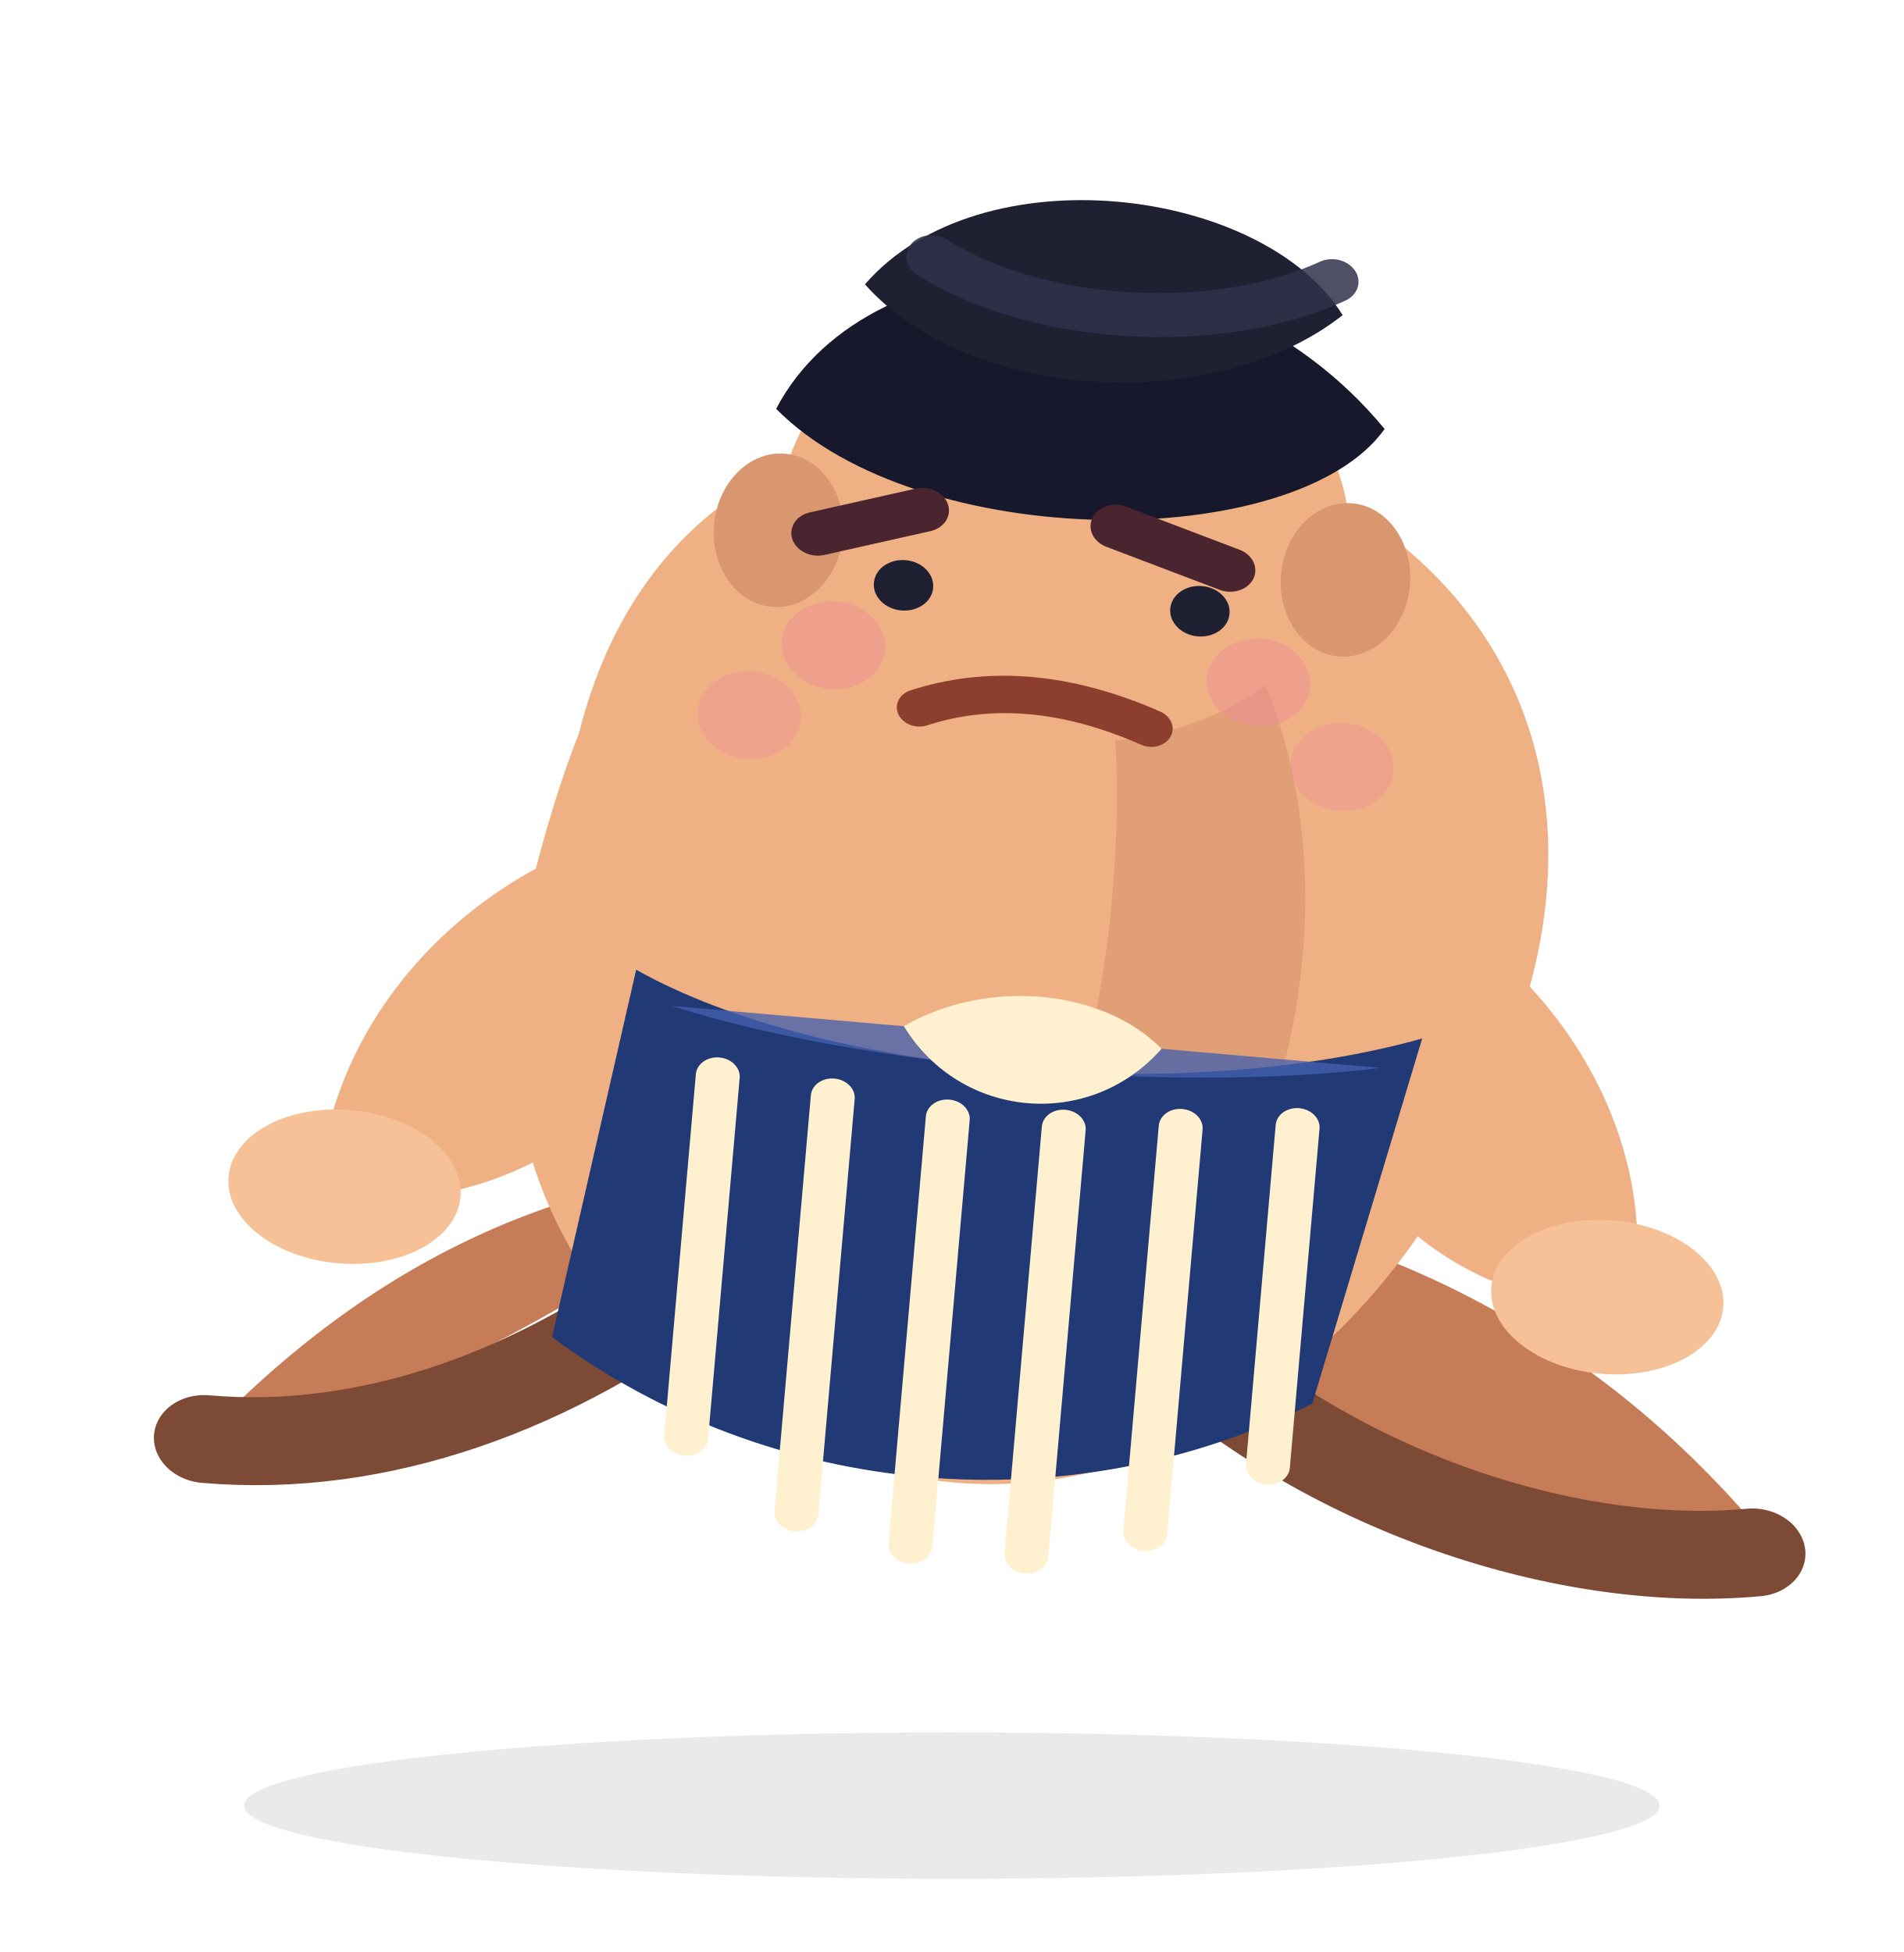
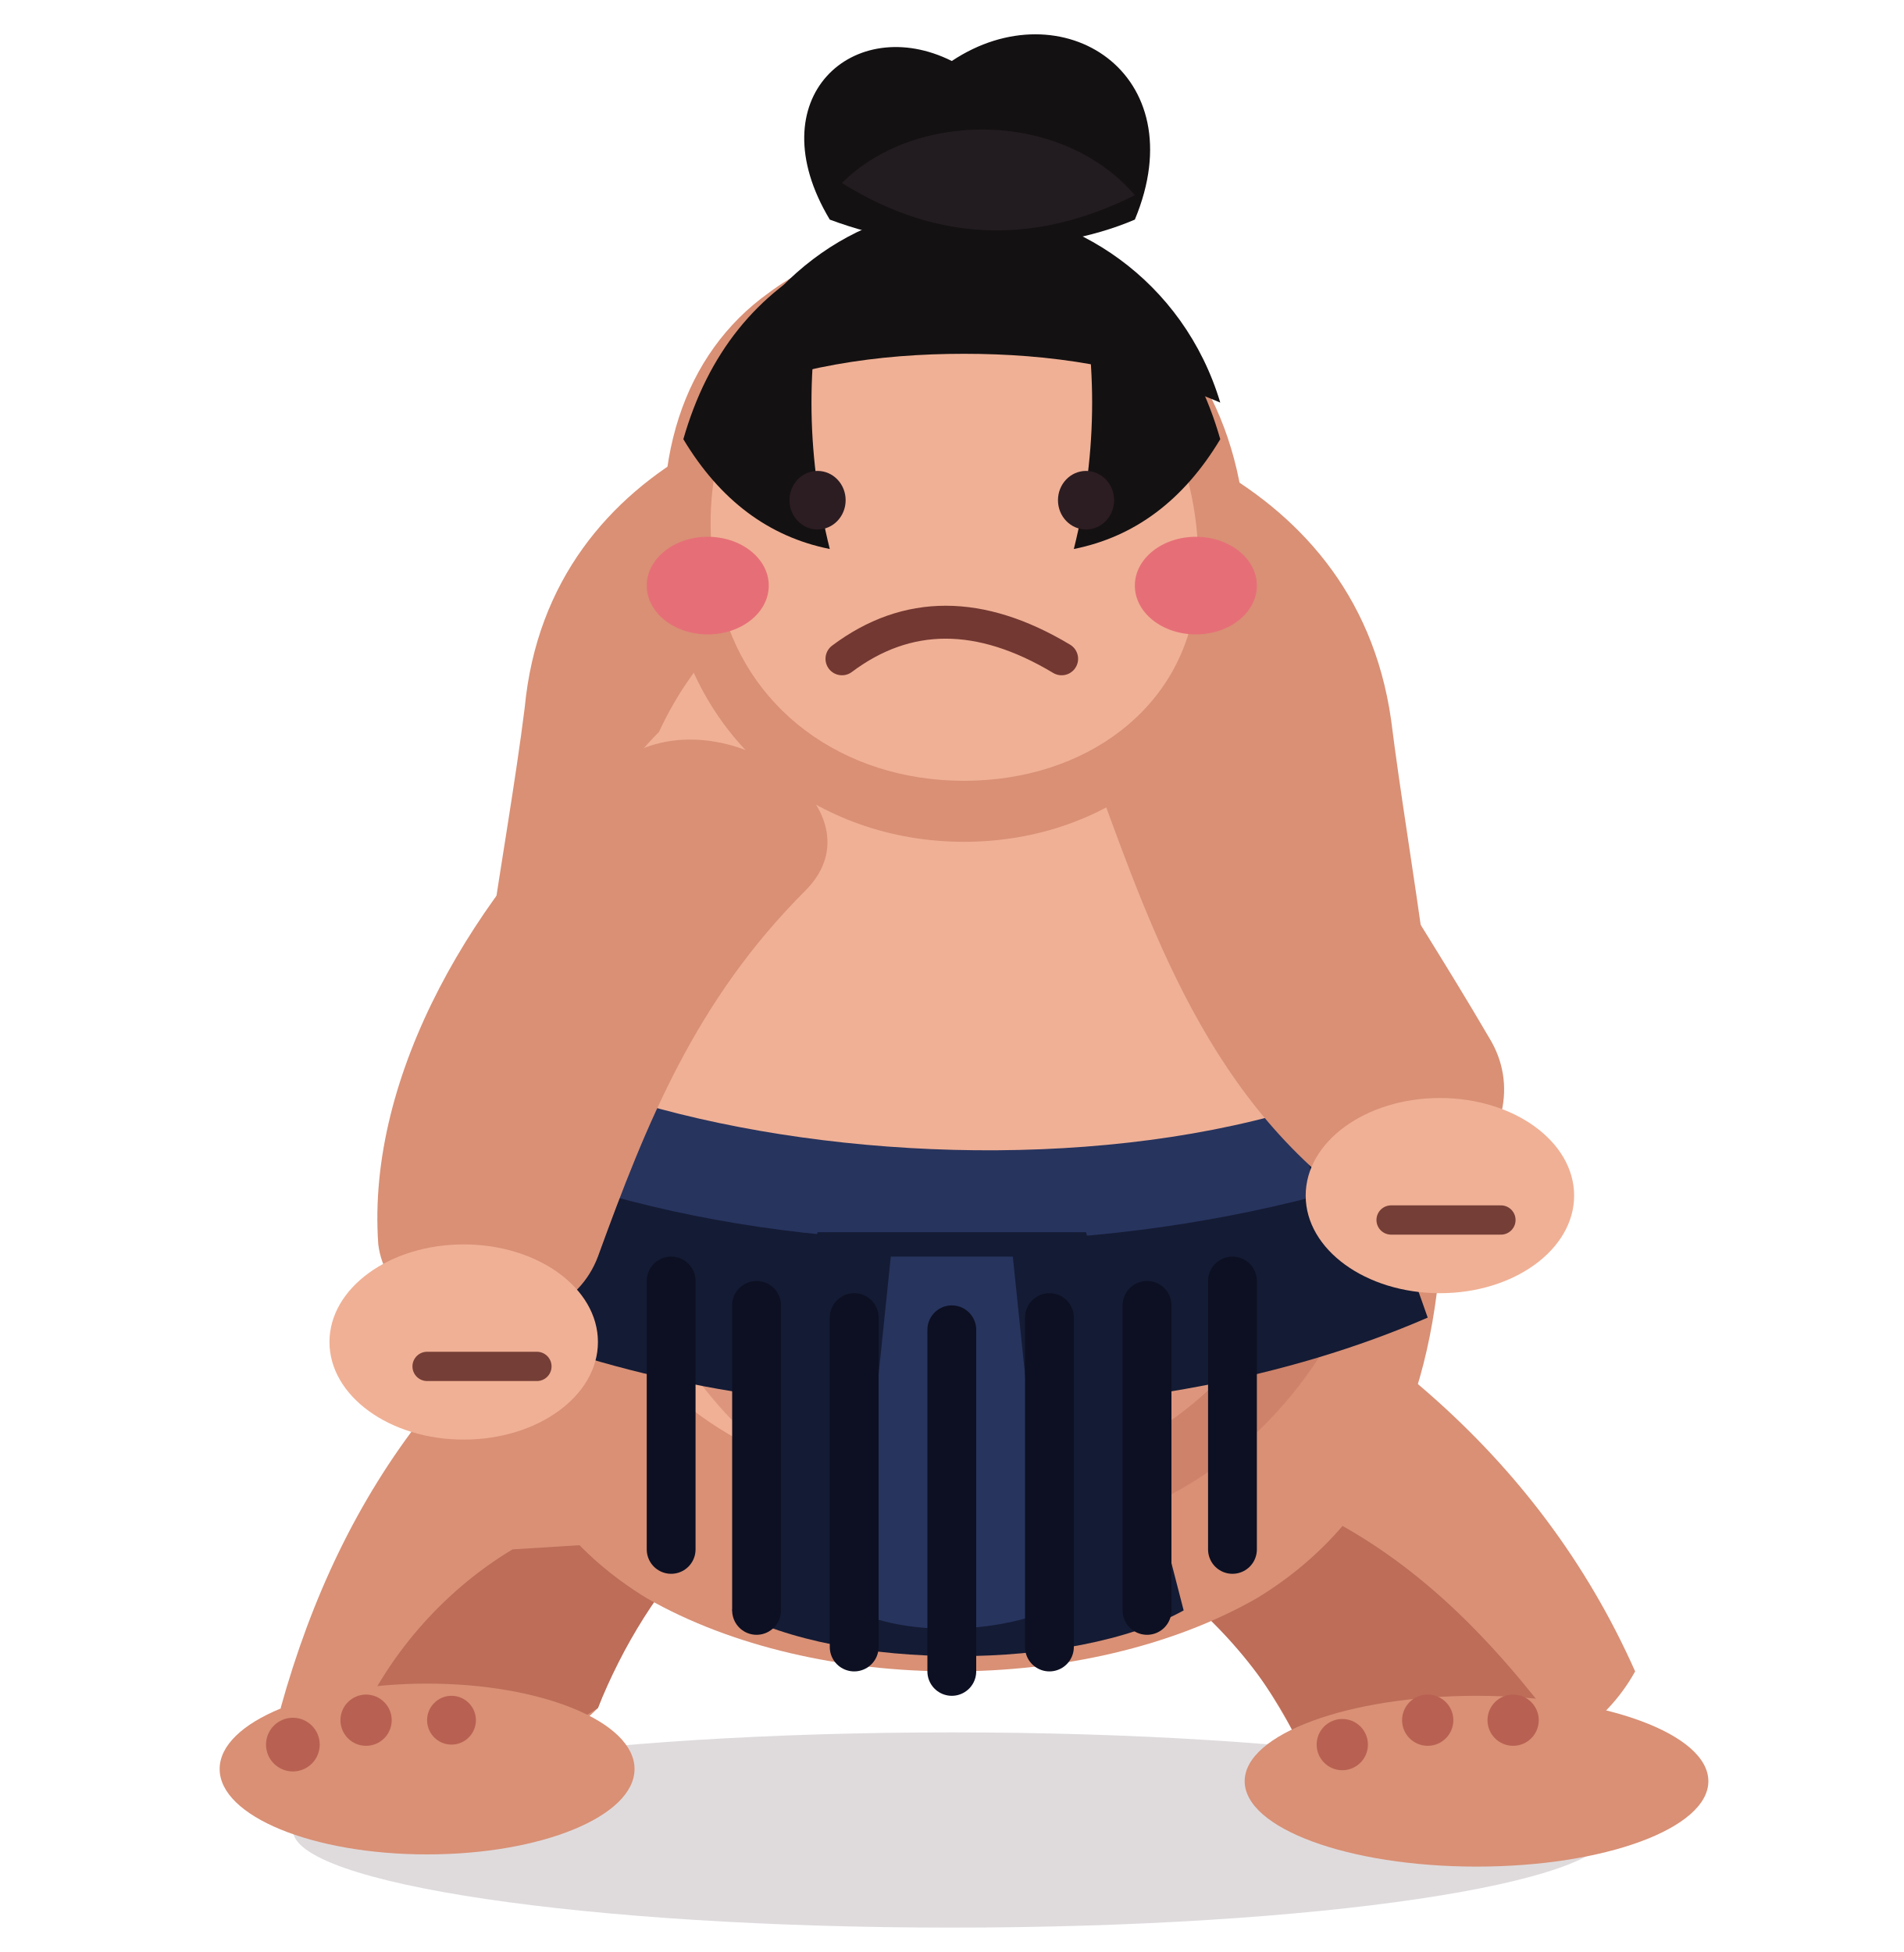
- <svg xmlns="http://www.w3.org/2000/svg" width="156" height="160" viewBox="0 0 156 160">
-   <defs>
-     <style>
-       .part,
-       .rig {
-         transform-box: view-box;
-       }
-       .torso {
-         transform-origin: 78px 98px;
-       }
-       .head {
-         transform-origin: 78px 43px;
-       }
-       .armL {
-         transform-origin: 51px 72px;
-       }
-       .armR {
-         transform-origin: 104px 72px;
-       }
-       .legL {
-         transform-origin: 58px 102px;
-       }
-       .legR {
-         transform-origin: 98px 102px;
-       }
-       .skin {
-         fill: #efb184;
-       }
-       .skinDark {
-         fill: #c77c58;
-       }
-       .shade {
-         fill: #c77c58;
-         opacity: 0.34;
-       }
-       .palm {
-         fill: #f7c197;
-       }
-       .foot {
-         fill: none;
-         stroke: #7d4b35;
-         stroke-width: 8;
-         stroke-linecap: round;
-       }
-       .shadeLine {
-         fill: none;
-         stroke: #c77c58;
-         stroke-width: 4;
-         stroke-linecap: round;
-         opacity: 0.45;
-       }
-       .palmLines {
-         fill: none;
-         stroke: #c77c58;
-         stroke-width: 2;
-         stroke-linecap: round;
-         opacity: 0.58;
-       }
-       .brows {
-         fill: none;
-         stroke: #4a2530;
-         stroke-width: 4;
-         stroke-linecap: round;
-       }
-       .mouth {
-         fill: none;
-         stroke: #8c3f2e;
-         stroke-width: 3.4;
-         stroke-linecap: round;
-       }
-       .proud {
-         stroke-width: 3.8;
-       }
-       .mawashi {
-         fill: #213a76;
-       }
-       .mawashiHi {
-         fill: #4560ae;
-       }
-       .sagari {
-         stroke: #fff1cf;
-         stroke-width: 3.4;
-         stroke-linecap: round;
-       }
-       .dust {
-         transform-origin: 108px 138px;
-         opacity: 0;
-       }
-       .rig {
-         animation: tachiai 1.05s ease-in-out infinite;
-       }
-       .armL,
-       .armR {
-         animation: fistSet 1.05s ease-in-out infinite;
-       }
-       @keyframes tachiai {
-         0%,
-         100% {
-           transform: translateY(4px) scale(1.06, 0.92);
-         }
-         45% {
-           transform: translateY(9px) translateX(5px) rotate(4deg) scale(1.12, 0.86);
-         }
-         70% {
-           transform: translateY(1px) translateX(12px) rotate(-6deg) scale(1.18, 0.82);
-         }
-       }
-       @keyframes fistSet {
-         0%,
-         100% {
-           transform: translateY(0);
-         }
-         55% {
-           transform: translateY(5px);
-         }
-       }
-       @media (prefers-reduced-motion: reduce) {
-         .rig,
-         .torso,
-         .head,
-         .armL,
-         .armR,
-         .legL,
-         .legR,
-         .dust {
-           animation: none;
-         }
-       }
-     </style>
-   </defs>
-   <ellipse cx="78" cy="148" rx="58" ry="6" fill="#2d2433" opacity=".1" />
-   <ellipse class="dust" cx="108" cy="138" rx="28" ry="6" fill="#d8ae95" />
-   <g class="rig" transform=" rotate(5 78 95) translate(0 8) scale(1.06 .9)">
-     <g class="part legL">
-       <path d="M55 104C45 113 33 124 17 129C29 111 43 101 62 98Z" class="skinDark" />
-       <path d="M18 128C31 128 44 121 55 109" class="foot" />
+ <svg xmlns="http://www.w3.org/2000/svg" width="156" height="160" viewBox="0 0 156 160" role="img" aria-hidden="true">
+   <style>svg{overflow:visible} .rig{transform-box:view-box} #head,#torso,#armL,#armR,#legL,#legR,#mawashi,.dust{transform-box:view-box} .skin{fill:#d99075}.skinLight{fill:#f0b095}.skinShade{fill:#bd6d58}.flush{fill:#e66f77}.ink{fill:#2c1d22}.hair{fill:#141112}.silk{fill:#141b34}.silkHi{fill:#27345e}.cord{stroke:#0d1022;stroke-width:4;stroke-linecap:round}.line{stroke:#753f37;stroke-width:2.4;stroke-linecap:round;fill:none}.toe{fill:#b86152}.dust{fill:#d9baa0;opacity:0}#sumo{transform-origin:78px 140px;animation:lunge .64s cubic-bezier(.2,.9,.2,1) infinite}#torso{transform-origin:80px 100px;animation:torso .64s ease-in-out infinite}#head{transform-origin:86px 56px;animation:head .64s ease-in-out infinite}#armL{transform-origin:55px 76px;animation:fistL .64s ease-in-out infinite}#armR{transform-origin:91px 72px;animation:fistR .64s ease-in-out infinite}#legL{transform-origin:56px 102px;animation:legL .64s ease-in-out infinite}#legR{transform-origin:100px 102px;animation:legR .64s ease-in-out infinite}#mawashi{transform-origin:78px 102px;animation:torso .64s ease-in-out infinite}.dustR{animation:dust .64s ease-out infinite}@keyframes lunge{0%,22%{transform:translateX(-8px) scale(1.08,.92)}58%,100%{transform:translateX(13px) scale(.96,1.07)}}@keyframes torso{0%,22%{transform:rotate(12deg) translateY(7px)}58%,100%{transform:rotate(21deg) translate(6px,-3px)}}@keyframes head{0%,22%{transform:translate(2px,9px) rotate(9deg)}58%,100%{transform:translate(12px,1px) rotate(18deg)}}@keyframes fistL{0%,22%{transform:translate(-10px,22px) rotate(28deg)}58%,100%{transform:translate(14px,4px) rotate(74deg)}}@keyframes fistR{0%,22%{transform:translate(4px,25px) rotate(35deg)}58%,100%{transform:translate(21px,6px) rotate(76deg)}}@keyframes legL{0%,22%{transform:translate(-4px,6px) rotate(-9deg)}58%,100%{transform:translate(-16px,2px) rotate(-18deg)}}@keyframes legR{0%,22%{transform:translate(0,5px) rotate(5deg)}58%,100%{transform:translate(10px,-1px) rotate(16deg)}}@keyframes dust{0%,35%{opacity:0;transform:translate(0,0) scale(.3)}58%{opacity:.65;transform:translate(-4px,-3px) scale(1)}100%{opacity:0;transform:translate(-22px,-4px) scale(1.8,.6)}}</style>
+   <ellipse cx="78" cy="150" rx="54" ry="8" fill="#6e5c64" opacity=".22" />
+   <g id="sumo" class="rig">
+     <g id="legL">
+       <path class="skin" d="M57 98c-19 10-29 24-34 42 8 7 19 7 26 0 4-11 10-20 21-27 9-6-4-21-13-15z" />
+       <path class="skinShade" d="M42 127c-5 3-10 8-13 15 7 3 14 2 20-2 2-5 5-10 9-14z" />
+       <ellipse class="skin" cx="35" cy="145" rx="17" ry="7" />
+       <circle class="toe" cx="24" cy="143" r="2.2" />
+       <circle class="toe" cx="30" cy="141" r="2.1" />
+       <circle class="toe" cx="37" cy="141" r="2" />
    </g>
-     <g class="part legR">
-       <path d="M93 99C112 101 128 111 140 126C124 131 105 127 89 113Z" class="skinDark" />
-       <path d="M138 126C124 129 105 124 91 111" class="foot" />
+     <g id="legR">
+       <path class="skin" d="M92 99c19 8 34 20 42 38-5 9-18 11-28 5-6-11-14-18-27-24-10-5 2-23 13-19z" />
+       <path class="skinShade" d="M108 124c8 4 14 10 20 18-6 3-14 2-22 0-3-6-8-11-14-15z" />
+       <ellipse class="skin" cx="121" cy="146" rx="19" ry="7" />
+       <circle class="toe" cx="110" cy="143" r="2.1" />
+       <circle class="toe" cx="117" cy="141" r="2.1" />
+       <circle class="toe" cx="124" cy="141" r="2.1" />
    </g>
-     <g class="part armL">
-       <path d="M50 68C35 73 25 88 25 104C39 108 53 92 59 74Z" class="skin" />
-       <ellipse cx="27" cy="104" rx="9" ry="7" class="palm" />
+     <g id="torso">
+       <path class="skin" d="M43 58c2-21 24-27 35-26s33 6 36 27c3 24 12 58-11 72-14 8-36 8-50 0-23-14-13-49-10-73z" />
+       <path class="skinLight" d="M54 60c6-13 20-18 29-17 17 2 26 18 27 39 1 23-11 39-31 40-24 1-38-18-34-42 1-8 4-15 9-20z" />
+       <ellipse class="skinShade" cx="82" cy="91" rx="32" ry="35" opacity=".38" />
+       <ellipse class="skinLight" cx="76" cy="83" rx="30" ry="31" />
+       <path class="line" d="M58 95q20 13 42 0" opacity=".38" />
    </g>
-     <g class="part armR">
-       <path d="M105 68C119 74 128 89 127 104C112 108 99 92 96 74Z" class="skin" />
-       <ellipse cx="125" cy="104" rx="9" ry="7" class="palm" />
+     <g id="mawashi">
+       <path class="silk" d="M45 91c20 8 46 8 66 0l6 17c-23 10-55 10-78 0z" />
+       <path class="silkHi" d="M51 90c16 5 38 6 55 1l2 7c-19 5-40 5-58 0z" />
+       <path class="silk" d="M67 101h22l8 31c-9 5-28 5-37 0z" />
+       <path class="silkHi" d="M73 103h10l3 29c-5 2-12 2-16 0z" />
+       <path class="cord" d="M55 105v22M62 107v25M70 108v27M78 109v28M86 108v27M94 107v25M101 105v22" />
    </g>
-     <g class="part torso">
-       <path d="M42 61C45 39 59 29 78 29C105 29 121 49 117 76C113 106 95 126 76 126C53 126 36 105 39 78C40 70 41 65 42 61Z" class="skin" />
-       <path d="M77 31C99 43 106 77 92 108C87 119 80 125 72 126C85 98 89 63 77 31Z" class="shade" />
-       <path d="M48 82C63 90 91 90 109 82L103 116C85 129 62 129 44 116Z" class="mawashi" />
-       <path d="M51 85C66 89 90 89 106 85" class="mawashiHi" opacity=".78" />
-       <path d="M69 85C75 80 84 80 89 85C84 93 74 93 69 85Z" fill="#fff1cf" />
-       <path d="M55 91V124M64 92V130M73 93V132M82 93V132M91 92V129M100 91V122" class="sagari" />
-       <circle cx="55" cy="58" r="4" fill="#ee8f95" opacity=".42" />
-       <circle cx="101" cy="58" r="4" fill="#ee8f95" opacity=".42" />
+     <g id="armL">
+       <path class="skin" d="M50 63c-11 10-20 25-19 39 1 8 15 9 18 1 4-11 8-21 17-30 7-7-8-17-16-10z" />
+       <ellipse class="skinLight" cx="38" cy="110" rx="11" ry="8" />
+       <path class="line" d="M35 112h9" />
    </g>
-     <g class="part head">
-       <ellipse cx="78" cy="38" rx="22" ry="20" class="skin" />
-       <ellipse cx="56" cy="41" rx="5" ry="7" fill="#d99770" />
-       <ellipse cx="100" cy="41" rx="5" ry="7" fill="#d99770" />
-       <path d="M55 30C61 13 87 9 102 27C96 39 67 42 55 30Z" fill="#17182b" />
-       <path d="M61 18C69 5 91 6 98 17C89 27 70 28 61 18Z" fill="#202033" />
-       <path d="M66 15C74 20 88 20 97 14" fill="none" stroke="#30304a" stroke-width="4" stroke-linecap="round" opacity=".85" />
-       <path class="brows" d="M59 41L67 38M82 38L91 41" />
-       <circle cx="66" cy="45" r="2.3" fill="#202033" />
-       <circle cx="89" cy="45" r="2.3" fill="#202033" />
-       <path d="M68 56Q76 52 86 56" class="mouth" />
-       <circle cx="61" cy="51" r="4" fill="#ee8f95" opacity=".52" />
-       <circle cx="94" cy="51" r="4" fill="#ee8f95" opacity=".52" />
+     <g id="armR">
+       <path class="skin" d="M88 59c5 13 9 28 21 38 7 6 18-4 13-12-7-12-15-23-19-35-3-9-19-1-15 9z" />
+       <ellipse class="skinLight" cx="118" cy="98" rx="11" ry="8" />
+       <path class="line" d="M114 100h9" />
    </g>
+     <g id="head">
+       <path class="skin" d="M63 24c-7 5-10 14-8 25 2 12 12 20 24 20s22-8 23-20c1-11-3-20-10-25-8-6-21-6-29 0z" />
+       <path class="skinLight" d="M64 28c-5 5-7 13-5 21 2 9 10 15 20 15s18-6 19-15c1-8-2-16-7-21-7-5-20-5-27 0z" />
+       <path class="hair" d="M58 33c4-10 12-16 21-16s18 6 21 16c-7-3-14-4-21-4s-14 1-21 4z" />
+       <path class="hair" d="M56 36c2-7 6-12 12-15-2 8-2 16 0 24-5-1-9-4-12-9z" />
+       <path class="hair" d="M100 36c-2-7-6-12-12-15 2 8 2 16 0 24 5-1 9-4 12-9z" />
+       <path class="hair" d="M68 18c-6-10 2-17 10-13 9-6 20 1 15 13-7 3-17 3-25 0z" />
+       <path d="M69 15c6-6 18-6 24 1-8 4-16 4-24-1z" fill="#221c20" />
+       <path class="ink" d="M60 33l14 4" />
+       <path class="ink" d="M96 33l-14 4" />
+       <ellipse class="ink" cx="67" cy="41" rx="2.3" ry="2.4" />
+       <ellipse class="ink" cx="89" cy="41" rx="2.3" ry="2.4" />
+       <ellipse class="flush" cx="58" cy="48" rx="5" ry="4" />
+       <ellipse class="flush" cx="98" cy="48" rx="5" ry="4" />
+       <path d="M69 54q8-6 18 0" fill="none" stroke="#733832" stroke-width="2.7" stroke-linecap="round" />
+     </g>
+     <ellipse class="dust dustL" cx="42" cy="145" rx="9" ry="4" />
+     <ellipse class="dust dustR" cx="114" cy="145" rx="9" ry="4" />
  </g>
</svg>
